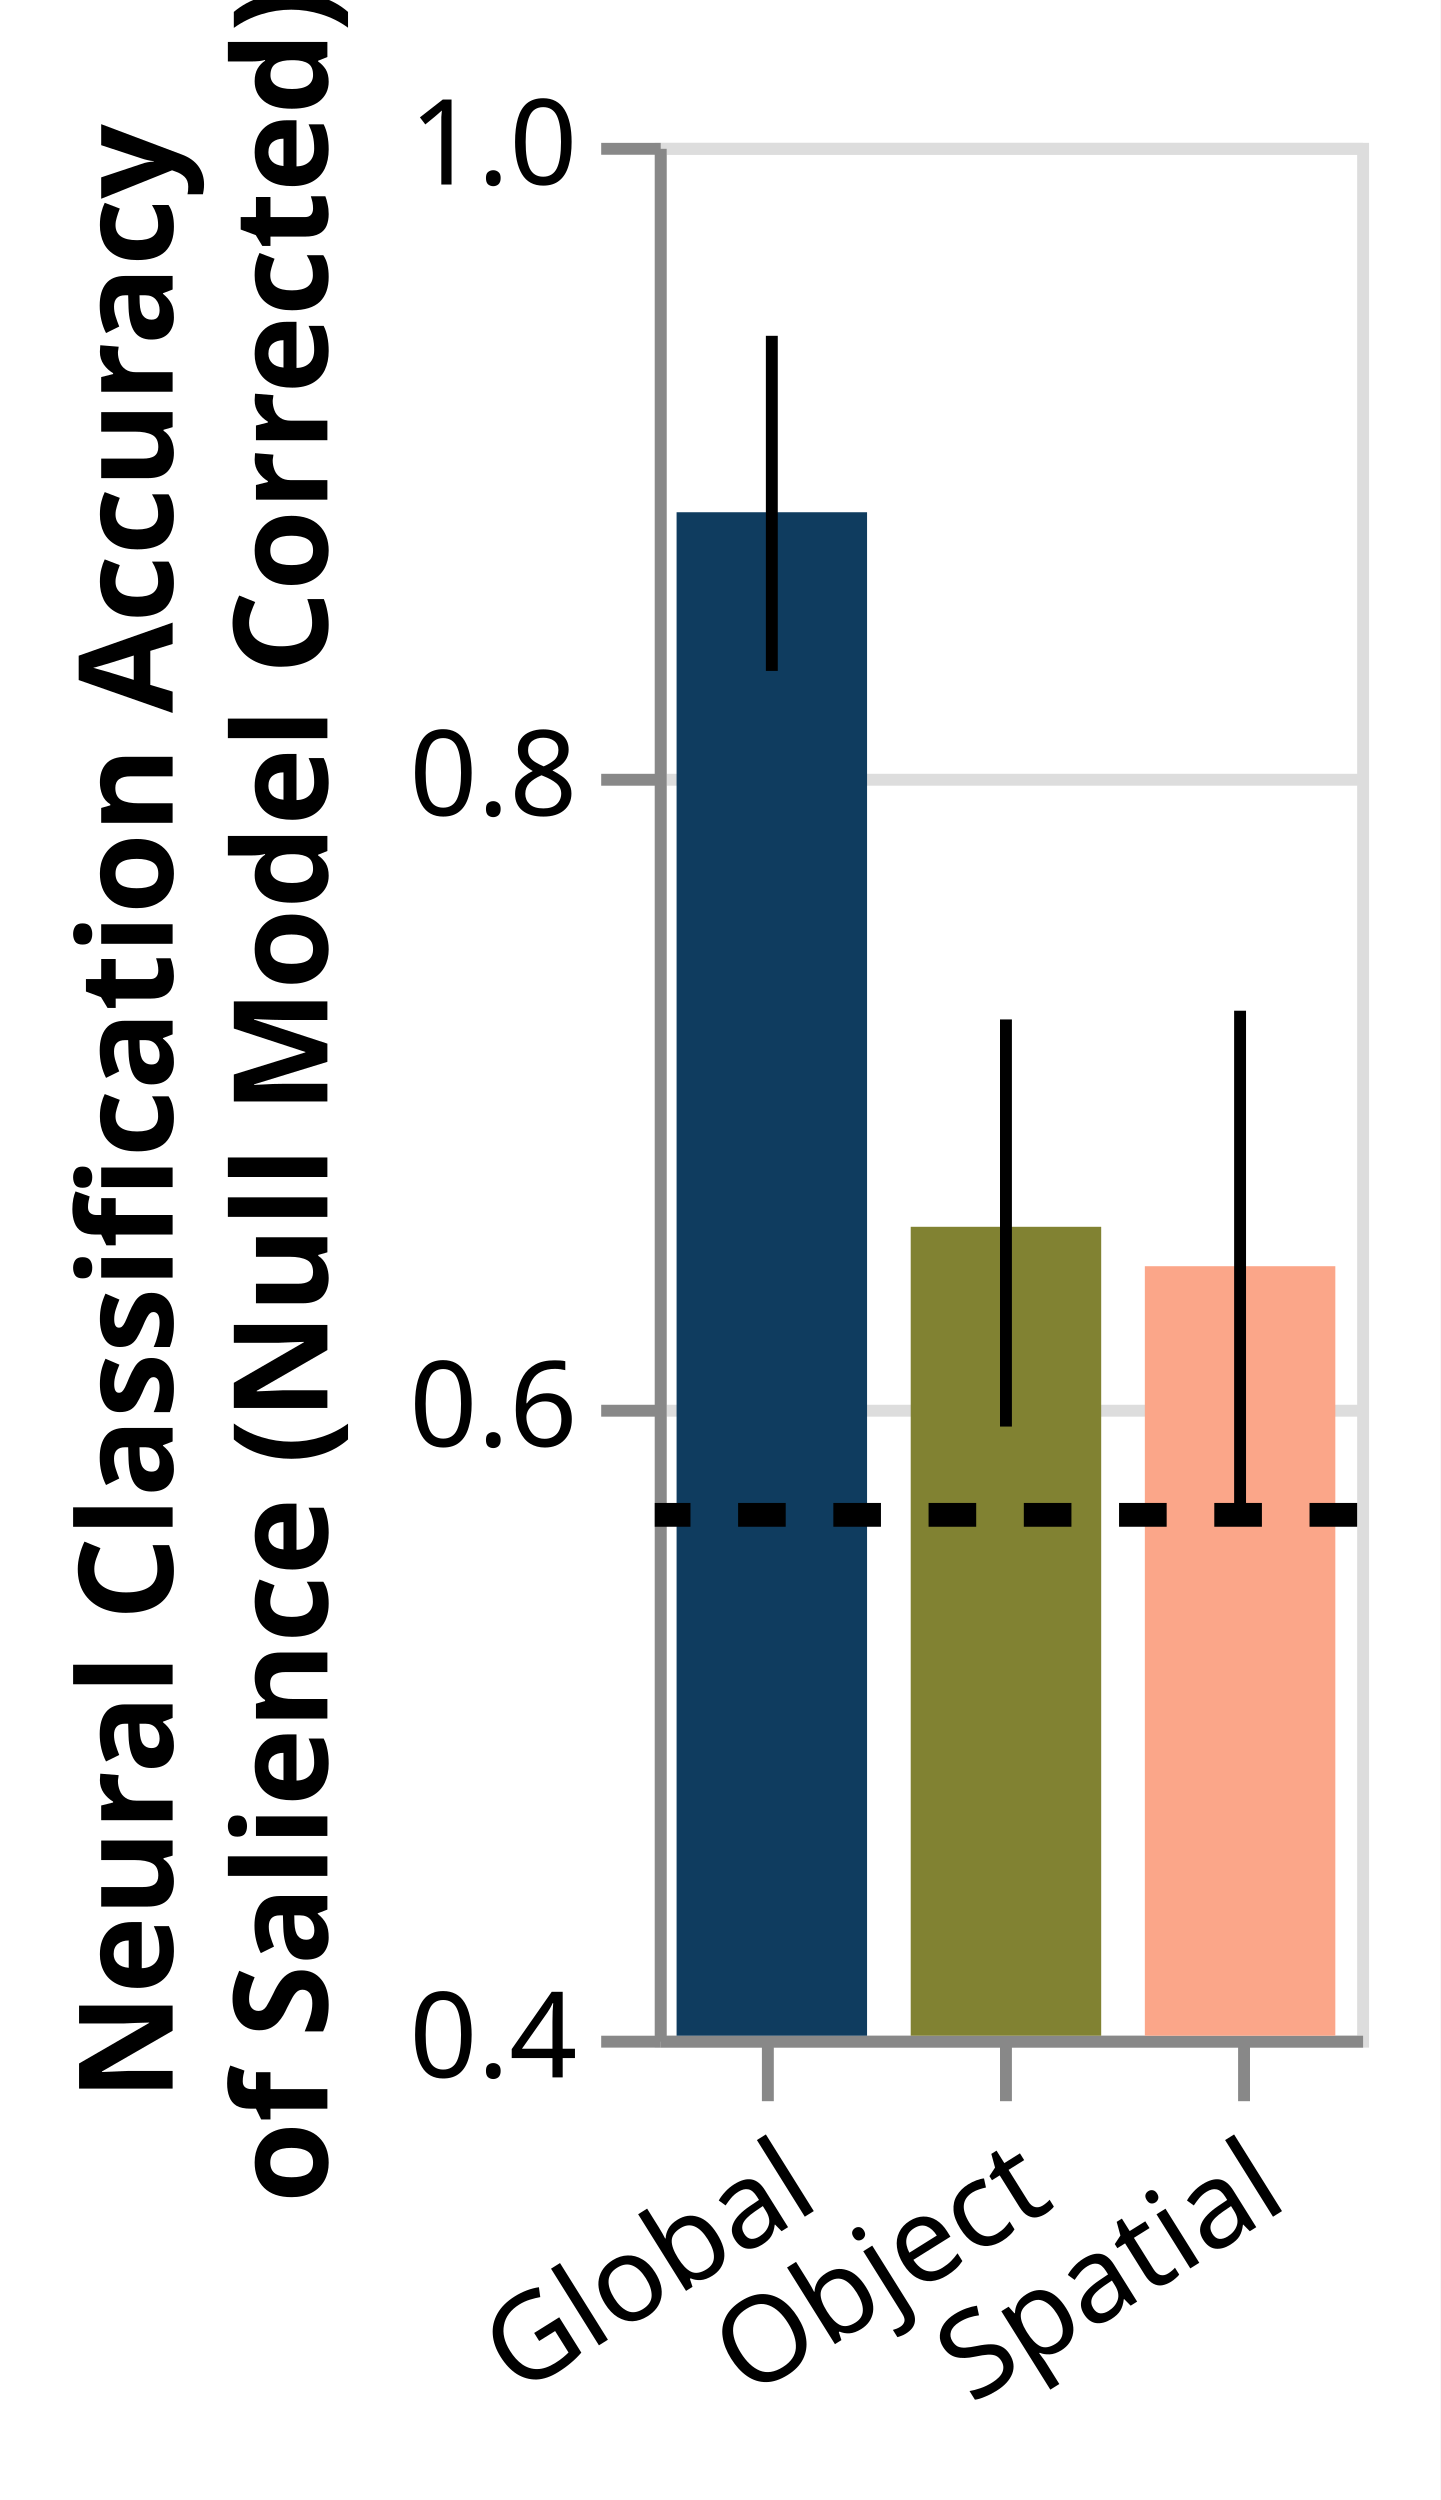
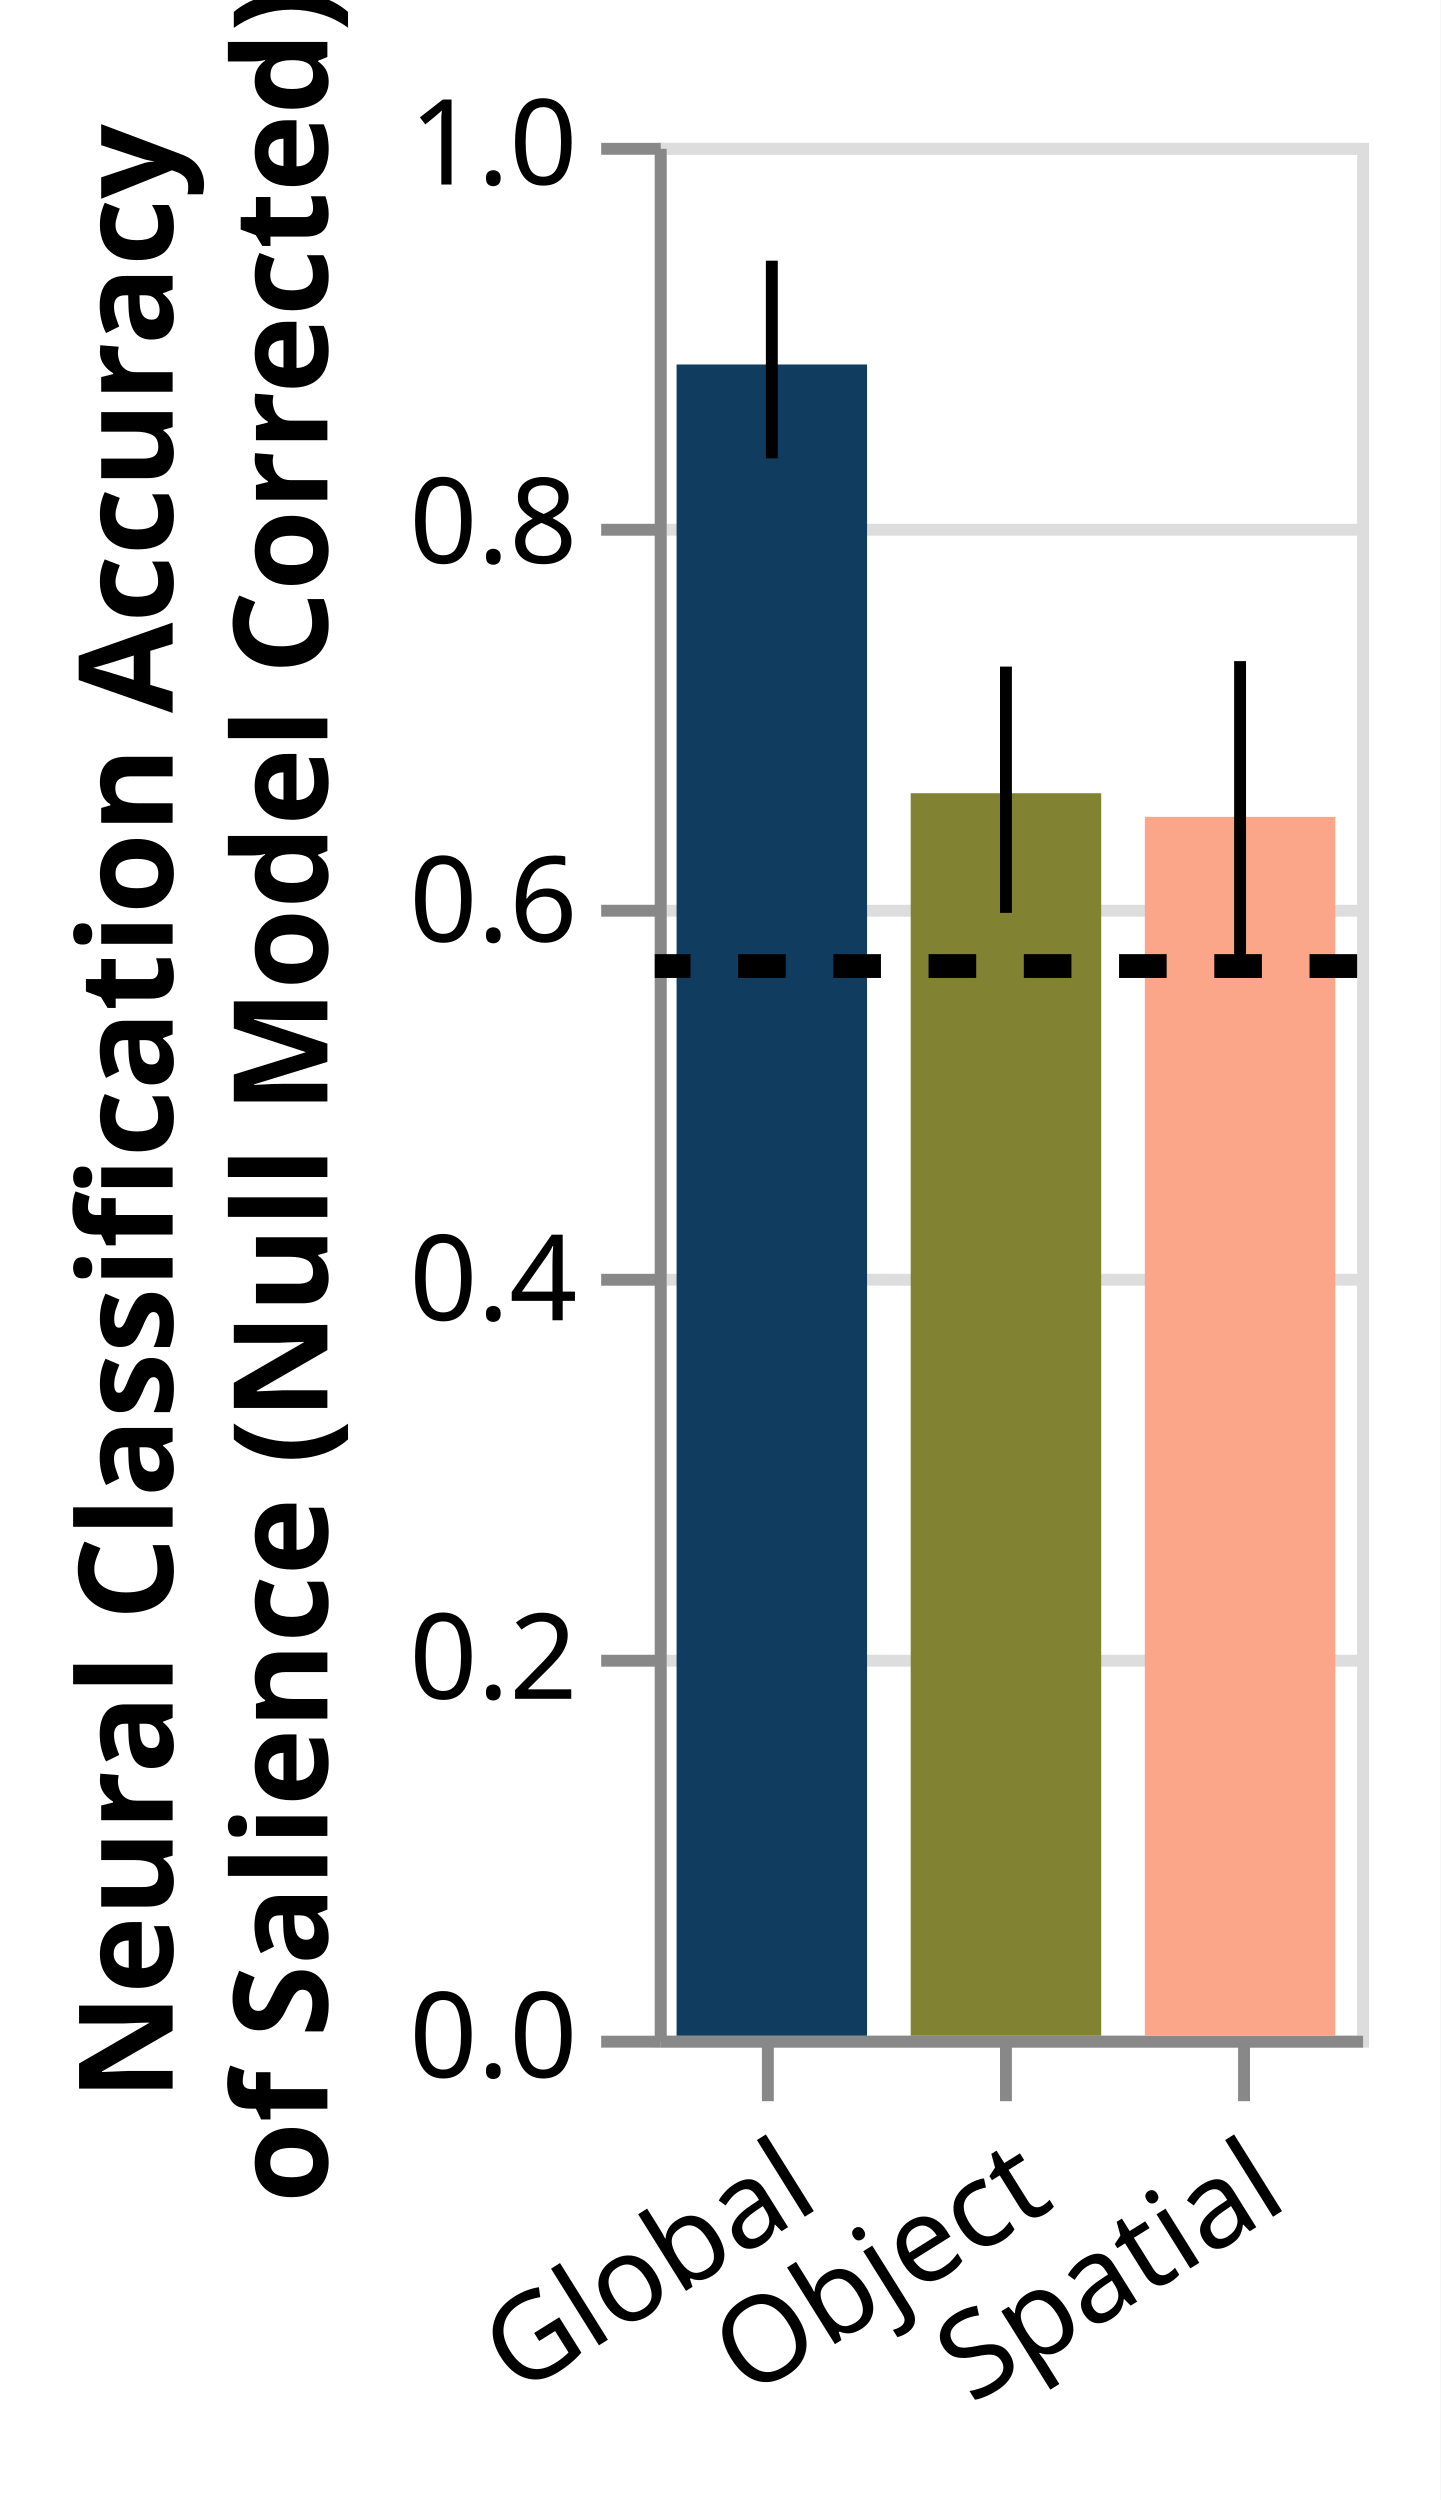
<svg xmlns="http://www.w3.org/2000/svg" class="marks" width="121" height="210" viewBox="0 0 121 210" version="1.1">
  <rect width="121" height="210" fill="white" />
  <g fill="none" stroke-miterlimit="10" transform="translate(55,12)">
    <g class="mark-group role-frame root" role="graphics-object" aria-roledescription="group mark container">
      <g transform="translate(0,0)">
        <path class="background" aria-hidden="true" d="M0.5,0.5h59v159h-59Z" stroke="#ddd" />
        <g>
          <g class="mark-group role-axis" aria-hidden="true">
            <g transform="translate(0.5,0.5)">
              <path class="background" aria-hidden="true" d="M0,0h0v0h0Z" pointer-events="none" />
              <g>
                <g class="mark-rule role-axis-grid" pointer-events="none">
                  <line transform="translate(0,159)" x2="59" y2="0" stroke="#ddd" stroke-width="1" opacity="1" />
-                   <line transform="translate(0,106)" x2="59" y2="0" stroke="#ddd" stroke-width="1" opacity="1" />
-                   <line transform="translate(0,53)" x2="59" y2="0" stroke="#ddd" stroke-width="1" opacity="1" />
+                   <line transform="translate(0,127)" x2="59" y2="0" stroke="#ddd" stroke-width="1" opacity="1" />
+                   <line transform="translate(0,95)" x2="59" y2="0" stroke="#ddd" stroke-width="1" opacity="1" />
+                   <line transform="translate(0,64)" x2="59" y2="0" stroke="#ddd" stroke-width="1" opacity="1" />
+                   <line transform="translate(0,32)" x2="59" y2="0" stroke="#ddd" stroke-width="1" opacity="1" />
                  <line transform="translate(0,0)" x2="59" y2="0" stroke="#ddd" stroke-width="1" opacity="1" />
                </g>
              </g>
              <path class="foreground" aria-hidden="true" d="" pointer-events="none" display="none" />
            </g>
          </g>
          <g class="mark-group role-axis" role="graphics-symbol" aria-roledescription="axis" aria-label="X-axis for a discrete scale with 3 values: global, object, spatial">
            <g transform="translate(0.5,159.5)">
              <path class="background" aria-hidden="true" d="M0,0h0v0h0Z" pointer-events="none" />
              <g>
                <g class="mark-rule role-axis-tick" pointer-events="none">
                  <line transform="translate(9,0)" x2="0" y2="5" stroke="#888" stroke-width="1" opacity="1" />
                  <line transform="translate(29,0)" x2="0" y2="5" stroke="#888" stroke-width="1" opacity="1" />
                  <line transform="translate(49,0)" x2="0" y2="5" stroke="#888" stroke-width="1" opacity="1" />
                </g>
                <g class="mark-text role-axis-label" pointer-events="none">
                  <text text-anchor="end" transform="translate(9.333333,7) rotate(328) translate(0,8)" font-family="sans-serif" font-size="10px" fill="#000" opacity="1">Global</text>
                  <text text-anchor="end" transform="translate(29,7) rotate(328) translate(0,8)" font-family="sans-serif" font-size="10px" fill="#000" opacity="1">Object</text>
                  <text text-anchor="end" transform="translate(48.66667,7) rotate(328) translate(0,8)" font-family="sans-serif" font-size="10px" fill="#000" opacity="1">Spatial</text>
                </g>
                <g class="mark-rule role-axis-domain" pointer-events="none">
                  <line transform="translate(0,0)" x2="59" y2="0" stroke="#888" stroke-width="1" opacity="1" />
                </g>
              </g>
              <path class="foreground" aria-hidden="true" d="" pointer-events="none" display="none" />
            </g>
          </g>
-           <g class="mark-group role-axis" role="graphics-symbol" aria-roledescription="axis" aria-label="Y-axis titled 'Neural Classification Accuracy of Salience (Null Model Corrected)' for a linear scale with values from 0.4 to 1.0">
+           <g class="mark-group role-axis" role="graphics-symbol" aria-roledescription="axis" aria-label="Y-axis titled 'Neural Classification Accuracy of Salience (Null Model Corrected)' for a linear scale with values from 0.0 to 1.0">
            <g transform="translate(0.5,0.5)">
              <path class="background" aria-hidden="true" d="M0,0h0v0h0Z" pointer-events="none" />
              <g>
                <g class="mark-rule role-axis-tick" pointer-events="none">
                  <line transform="translate(0,159)" x2="-5" y2="0" stroke="#888" stroke-width="1" opacity="1" />
-                   <line transform="translate(0,106)" x2="-5" y2="0" stroke="#888" stroke-width="1" opacity="1" />
-                   <line transform="translate(0,53)" x2="-5" y2="0" stroke="#888" stroke-width="1" opacity="1" />
+                   <line transform="translate(0,127)" x2="-5" y2="0" stroke="#888" stroke-width="1" opacity="1" />
+                   <line transform="translate(0,95)" x2="-5" y2="0" stroke="#888" stroke-width="1" opacity="1" />
+                   <line transform="translate(0,64)" x2="-5" y2="0" stroke="#888" stroke-width="1" opacity="1" />
+                   <line transform="translate(0,32)" x2="-5" y2="0" stroke="#888" stroke-width="1" opacity="1" />
                  <line transform="translate(0,0)" x2="-5" y2="0" stroke="#888" stroke-width="1" opacity="1" />
                </g>
                <g class="mark-text role-axis-label" pointer-events="none">
-                   <text text-anchor="end" transform="translate(-7,162)" font-family="sans-serif" font-size="10px" fill="#000" opacity="1">0.4</text>
-                   <text text-anchor="end" transform="translate(-7,109)" font-family="sans-serif" font-size="10px" fill="#000" opacity="1">0.6</text>
-                   <text text-anchor="end" transform="translate(-7,56)" font-family="sans-serif" font-size="10px" fill="#000" opacity="1">0.8</text>
+                   <text text-anchor="end" transform="translate(-7,162)" font-family="sans-serif" font-size="10px" fill="#000" opacity="1">0.0</text>
+                   <text text-anchor="end" transform="translate(-7,130.2)" font-family="sans-serif" font-size="10px" fill="#000" opacity="1">0.2</text>
+                   <text text-anchor="end" transform="translate(-7,98.4)" font-family="sans-serif" font-size="10px" fill="#000" opacity="1">0.4</text>
+                   <text text-anchor="end" transform="translate(-7,66.6)" font-family="sans-serif" font-size="10px" fill="#000" opacity="1">0.6</text>
+                   <text text-anchor="end" transform="translate(-7,34.8)" font-family="sans-serif" font-size="10px" fill="#000" opacity="1">0.8</text>
                  <text text-anchor="end" transform="translate(-7,3)" font-family="sans-serif" font-size="10px" fill="#000" opacity="1">1.0</text>
                </g>
                <g class="mark-rule role-axis-domain" pointer-events="none">
                  <line transform="translate(0,159)" x2="0" y2="-159" stroke="#888" stroke-width="1" opacity="1" />
                </g>
                <g class="mark-text role-axis-title" pointer-events="none">
                  <text text-anchor="middle" transform="translate(-39,79.5) rotate(-90) translate(0,-2)" font-family="sans-serif" font-size="11px" font-weight="bold" fill="#000" opacity="1">
                    <tspan>Neural Classification Accuracy</tspan>
                    <tspan x="0" dy="13">of Salience (Null Model Corrected)</tspan>
                  </text>
                </g>
              </g>
              <path class="foreground" aria-hidden="true" d="" pointer-events="none" display="none" />
            </g>
          </g>
          <g class="mark-rect role-mark layer_0_marks" role="graphics-object" aria-roledescription="rect mark container">
-             <path aria-label=": global; condition: global; Neural Classification Accuracy, of Salience (Null Model Corrected): 0.882911606112" role="graphics-symbol" aria-roledescription="bar" d="M1.833,31.028h16v127.972h-16Z" fill="#0F3C5F" />
-             <path aria-label=": object; condition: object; Neural Classification Accuracy, of Salience (Null Model Corrected): 0.656409948815" role="graphics-symbol" aria-roledescription="bar" d="M21.5,91.051h16v67.949h-16Z" fill="#818232" />
-             <path aria-label=": spatial; condition: spatial; Neural Classification Accuracy, of Salience (Null Model Corrected): 0.643920004121" role="graphics-symbol" aria-roledescription="bar" d="M41.167,94.361h16v64.639h-16Z" fill="#FBA689" />
+             <path aria-label=": global; condition: global; Neural Classification Accuracy, of Salience (Null Model Corrected): 0.882911606112" role="graphics-symbol" aria-roledescription="bar" d="M1.833,18.617h16v140.383h-16Z" fill="#0F3C5F" />
+             <path aria-label=": object; condition: object; Neural Classification Accuracy, of Salience (Null Model Corrected): 0.656409948815" role="graphics-symbol" aria-roledescription="bar" d="M21.5,54.631h16v104.369h-16Z" fill="#818232" />
+             <path aria-label=": spatial; condition: spatial; Neural Classification Accuracy, of Salience (Null Model Corrected): 0.643920004121" role="graphics-symbol" aria-roledescription="bar" d="M41.167,56.617h16v102.383h-16Z" fill="#FBA689" />
          </g>
          <g class="mark-rule role-mark layer_1_marks" role="graphics-object" aria-roledescription="rule mark container">
-             <line aria-label=": global; upper_lower: 0.938836156302; upper: 0.938836156302; lower: 0.83261759837" role="graphics-symbol" aria-roledescription="errorbar" transform="translate(9.833333,44.35634)" x2="0" y2="-28.148" stroke="black" />
-             <line aria-label=": object; upper_lower: 0.722142447963; upper: 0.722142447963; lower: 0.5930885936" role="graphics-symbol" aria-roledescription="errorbar" transform="translate(29.5,107.8315)" x2="0" y2="-34.199" stroke="black" />
-             <line aria-label=": spatial; upper_lower: 0.724902184141; upper: 0.724902184141; lower: 0.567047065321" role="graphics-symbol" aria-roledescription="errorbar" transform="translate(49.16667,114.7325)" x2="0" y2="-41.832" stroke="black" />
+             <line aria-label=": global; upper_lower: 0.937754135434; upper: 0.937754135434; lower: 0.833333340519" role="graphics-symbol" aria-roledescription="errorbar" transform="translate(9.833333,26.5)" x2="0" y2="-16.603" stroke="black" />
+             <line aria-label=": object; upper_lower: 0.723309381045; upper: 0.723309381045; lower: 0.593196762027" role="graphics-symbol" aria-roledescription="errorbar" transform="translate(29.5,64.68171)" x2="0" y2="-20.688" stroke="black" />
+             <line aria-label=": spatial; upper_lower: 0.726209539416; upper: 0.726209539416; lower: 0.565686396683" role="graphics-symbol" aria-roledescription="errorbar" transform="translate(49.16667,69.05586)" x2="0" y2="-25.523" stroke="black" />
          </g>
          <g class="mark-rule role-mark layer_2_layer_0_marks" role="graphics-symbol" aria-roledescription="rule mark container">
-             <line transform="translate(59,115.2476)" x2="-59" y2="0" stroke="black" stroke-width="2" stroke-dasharray="4,4" />
+             <line transform="translate(59,69.14853)" x2="-59" y2="0" stroke="black" stroke-width="2" stroke-dasharray="4,4" />
          </g>
        </g>
        <path class="foreground" aria-hidden="true" d="" display="none" />
      </g>
    </g>
  </g>
</svg>
